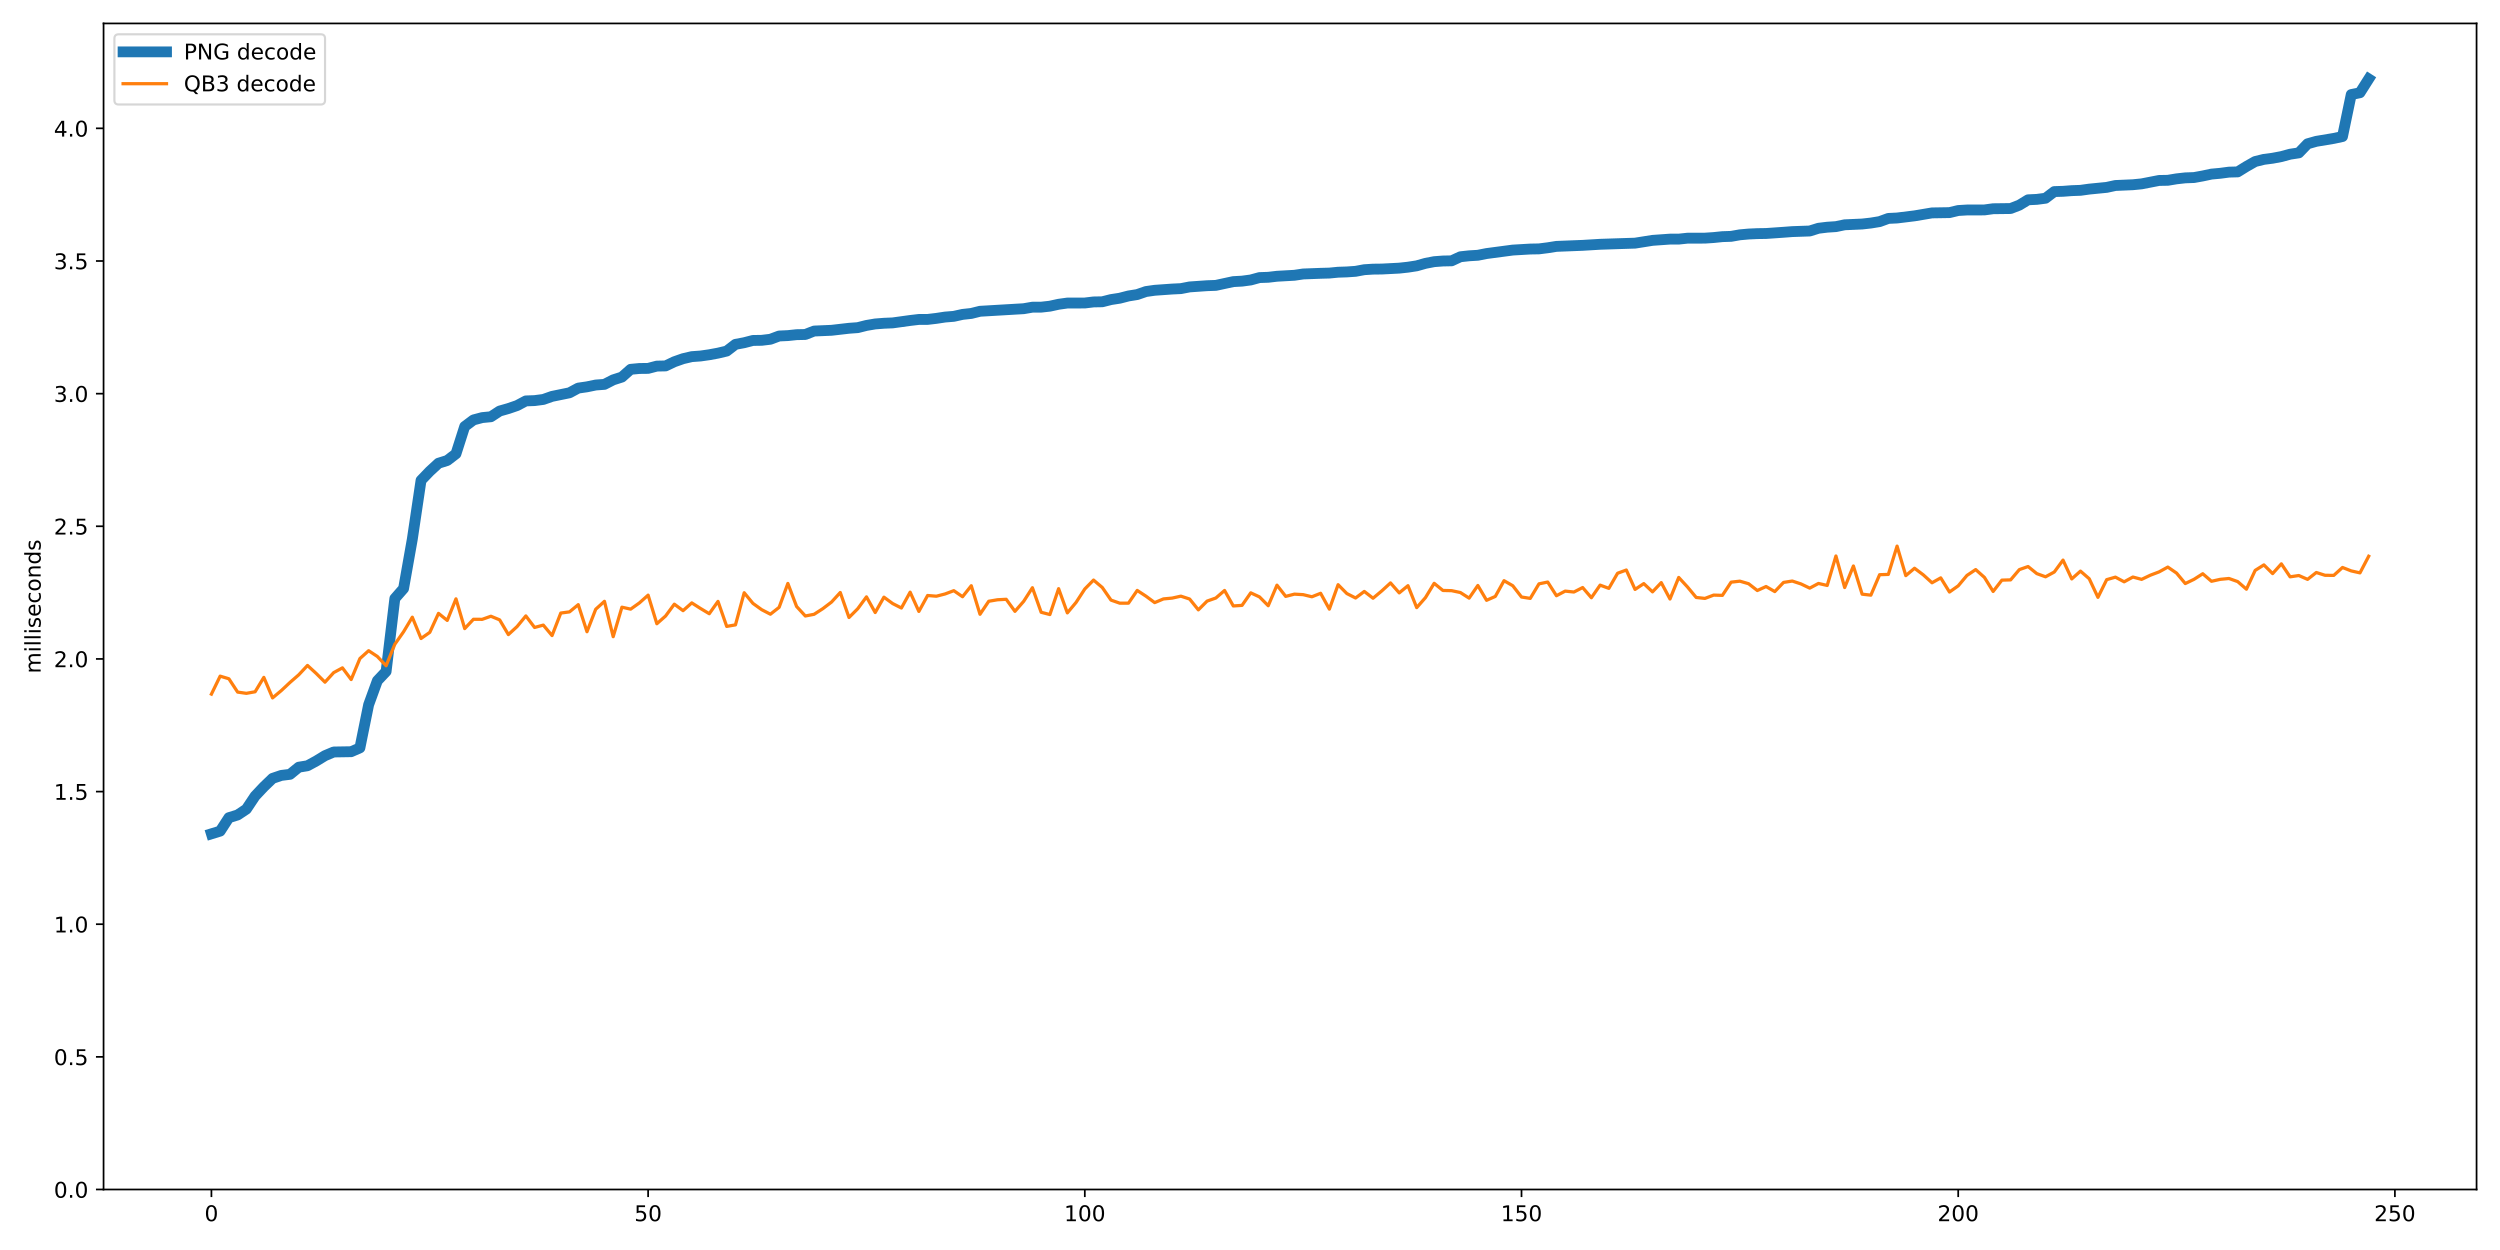
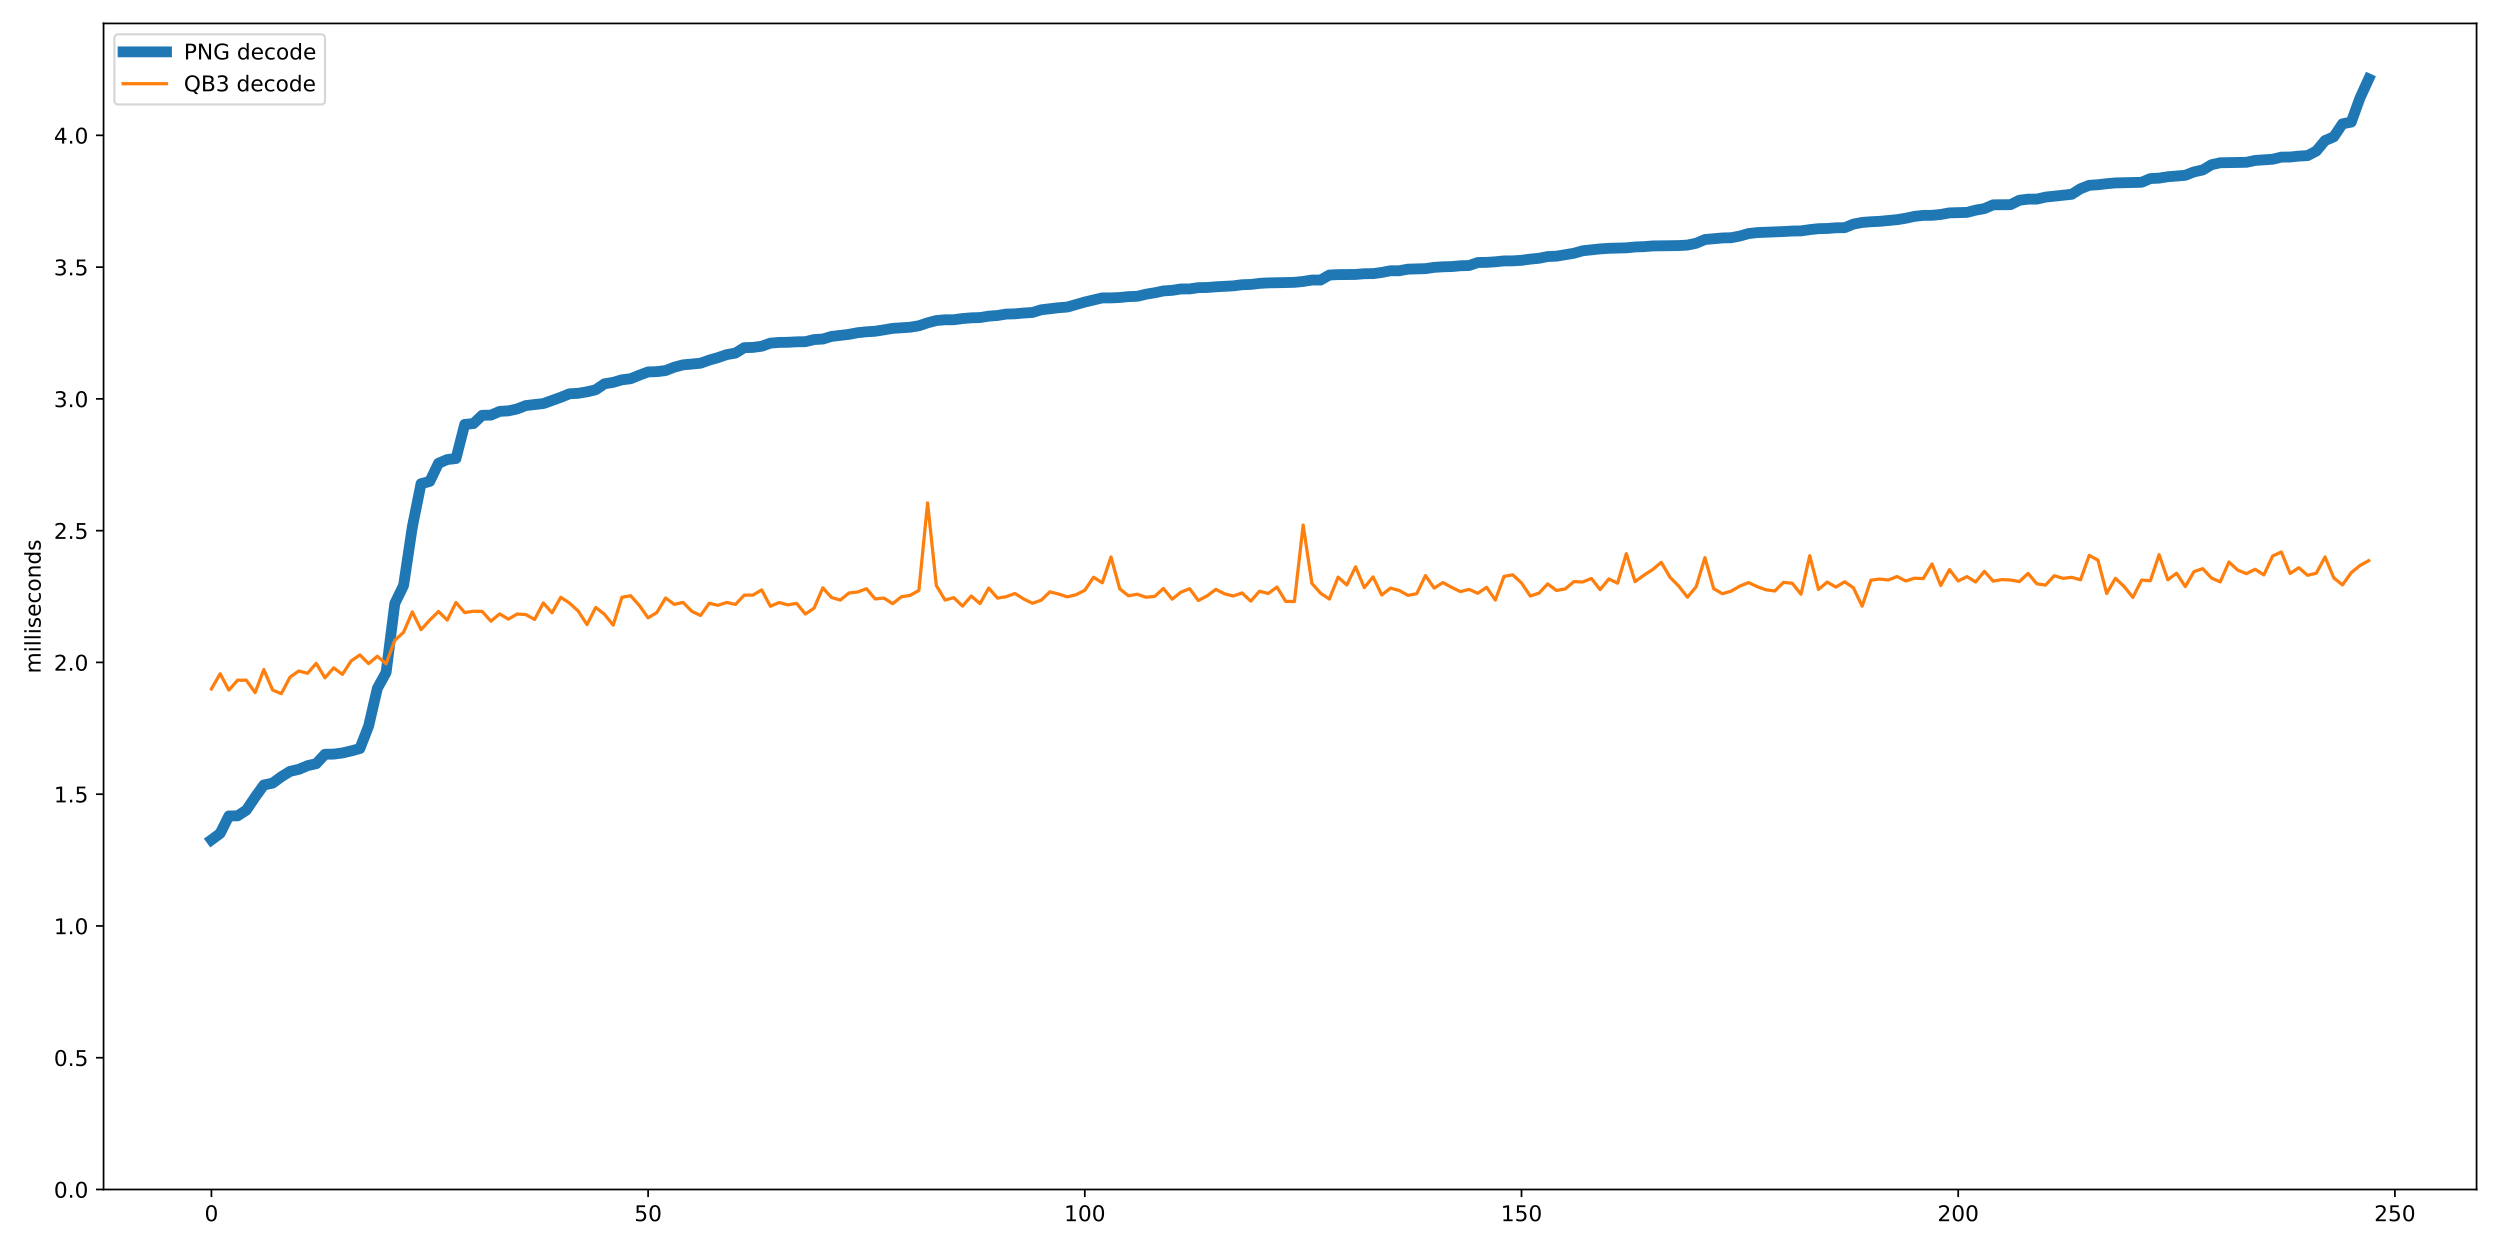
<svg xmlns="http://www.w3.org/2000/svg" xmlns:xlink="http://www.w3.org/1999/xlink" width="1152pt" height="576pt" viewBox="0 0 1152 576" version="1.1">
  <defs>
    <style type="text/css">*{stroke-linejoin: round; stroke-linecap: butt}</style>
  </defs>
  <g id="figure_1">
    <g id="patch_1">
      <path d="M 0 576  L 1152 576  L 1152 0  L 0 0  z " style="fill: #ffffff" />
    </g>
    <g id="axes_1">
      <g id="patch_2">
        <path d="M 47.72 548.12  L 1141.2 548.12  L 1141.2 10.8  L 47.72 10.8  z " style="fill: #ffffff" />
      </g>
      <g id="matplotlib.axis_1">
        <g id="xtick_1">
          <g id="line2d_1">
            <defs>
-               <path id="m5f3a7e74da" d="M 0 0  L 0 3.5  " style="stroke: #000000; stroke-width: 0.8" />
-             </defs>
-             <g>
-               <use xlink:href="#m5f3a7e74da" x="97.424" y="548.12" style="stroke: #000000; stroke-width: 0.8" />
+               <path id="m2b4f2212b8" d="M 0 0  L 0 3.5  " style="stroke: #000000; stroke-width: 0.8" />
+             </defs>
+             <g>
+               <use xlink:href="#m2b4f2212b8" x="97.424" y="548.12" style="stroke: #000000; stroke-width: 0.8" />
            </g>
          </g>
          <g id="text_1">
            <g transform="translate(94.24239 562.7184) scale(0.1 -0.1)">
              <defs>
                <path id="DejaVuSans-30" d="M 2034 4250  Q 1547 4250 1301 3770  Q 1056 3291 1056 2328  Q 1056 1369 1301 889  Q 1547 409 2034 409  Q 2525 409 2770 889  Q 3016 1369 3016 2328  Q 3016 3291 2770 3770  Q 2525 4250 2034 4250  z M 2034 4750  Q 2819 4750 3233 4129  Q 3647 3509 3647 2328  Q 3647 1150 3233 529  Q 2819 -91 2034 -91  Q 1250 -91 836 529  Q 422 1150 422 2328  Q 422 3509 836 4129  Q 1250 4750 2034 4750  z " transform="scale(0.015625)" />
              </defs>
              <use xlink:href="#DejaVuSans-30" />
            </g>
          </g>
        </g>
        <g id="xtick_2">
          <g id="line2d_2">
            <g>
-               <use xlink:href="#m5f3a7e74da" x="298.653" y="548.12" style="stroke: #000000; stroke-width: 0.8" />
+               <use xlink:href="#m2b4f2212b8" x="298.653" y="548.12" style="stroke: #000000; stroke-width: 0.8" />
            </g>
          </g>
          <g id="text_2">
            <g transform="translate(292.2904 562.7184) scale(0.1 -0.1)">
              <defs>
                <path id="DejaVuSans-35" d="M 691 4666  L 3169 4666  L 3169 4134  L 1269 4134  L 1269 2991  Q 1406 3038 1543 3061  Q 1681 3084 1819 3084  Q 2600 3084 3056 2656  Q 3513 2228 3513 1497  Q 3513 744 3044 326  Q 2575 -91 1722 -91  Q 1428 -91 1123 -41  Q 819 9 494 109  L 494 744  Q 775 591 1075 516  Q 1375 441 1709 441  Q 2250 441 2565 725  Q 2881 1009 2881 1497  Q 2881 1984 2565 2268  Q 2250 2553 1709 2553  Q 1456 2553 1204 2497  Q 953 2441 691 2322  L 691 4666  z " transform="scale(0.015625)" />
              </defs>
              <use xlink:href="#DejaVuSans-35" />
              <use xlink:href="#DejaVuSans-30" x="63.623" />
            </g>
          </g>
        </g>
        <g id="xtick_3">
          <g id="line2d_3">
            <g>
-               <use xlink:href="#m5f3a7e74da" x="499.882" y="548.12" style="stroke: #000000; stroke-width: 0.8" />
+               <use xlink:href="#m2b4f2212b8" x="499.882" y="548.12" style="stroke: #000000; stroke-width: 0.8" />
            </g>
          </g>
          <g id="text_3">
            <g transform="translate(490.3385 562.7184) scale(0.1 -0.1)">
              <defs>
                <path id="DejaVuSans-31" d="M 794 531  L 1825 531  L 1825 4091  L 703 3866  L 703 4441  L 1819 4666  L 2450 4666  L 2450 531  L 3481 531  L 3481 0  L 794 0  L 794 531  z " transform="scale(0.015625)" />
              </defs>
              <use xlink:href="#DejaVuSans-31" />
              <use xlink:href="#DejaVuSans-30" x="63.623" />
              <use xlink:href="#DejaVuSans-30" x="127.246" />
            </g>
          </g>
        </g>
        <g id="xtick_4">
          <g id="line2d_4">
            <g>
-               <use xlink:href="#m5f3a7e74da" x="701.112" y="548.12" style="stroke: #000000; stroke-width: 0.8" />
+               <use xlink:href="#m2b4f2212b8" x="701.112" y="548.12" style="stroke: #000000; stroke-width: 0.8" />
            </g>
          </g>
          <g id="text_4">
            <g transform="translate(691.5678 562.7184) scale(0.1 -0.1)">
              <use xlink:href="#DejaVuSans-31" />
              <use xlink:href="#DejaVuSans-35" x="63.623" />
              <use xlink:href="#DejaVuSans-30" x="127.246" />
            </g>
          </g>
        </g>
        <g id="xtick_5">
          <g id="line2d_5">
            <g>
-               <use xlink:href="#m5f3a7e74da" x="902.341" y="548.12" style="stroke: #000000; stroke-width: 0.8" />
+               <use xlink:href="#m2b4f2212b8" x="902.341" y="548.12" style="stroke: #000000; stroke-width: 0.8" />
            </g>
          </g>
          <g id="text_5">
            <g transform="translate(892.7971 562.7184) scale(0.1 -0.1)">
              <defs>
                <path id="DejaVuSans-32" d="M 1228 531  L 3431 531  L 3431 0  L 469 0  L 469 531  Q 828 903 1448 1529  Q 2069 2156 2228 2338  Q 2531 2678 2651 2914  Q 2772 3150 2772 3378  Q 2772 3750 2511 3984  Q 2250 4219 1831 4219  Q 1534 4219 1204 4116  Q 875 4013 500 3803  L 500 4441  Q 881 4594 1212 4672  Q 1544 4750 1819 4750  Q 2544 4750 2975 4387  Q 3406 4025 3406 3419  Q 3406 3131 3298 2873  Q 3191 2616 2906 2266  Q 2828 2175 2409 1742  Q 1991 1309 1228 531  z " transform="scale(0.015625)" />
              </defs>
              <use xlink:href="#DejaVuSans-32" />
              <use xlink:href="#DejaVuSans-30" x="63.623" />
              <use xlink:href="#DejaVuSans-30" x="127.246" />
            </g>
          </g>
        </g>
        <g id="xtick_6">
          <g id="line2d_6">
            <g>
-               <use xlink:href="#m5f3a7e74da" x="1103.57" y="548.12" style="stroke: #000000; stroke-width: 0.8" />
+               <use xlink:href="#m2b4f2212b8" x="1103.57" y="548.12" style="stroke: #000000; stroke-width: 0.8" />
            </g>
          </g>
          <g id="text_6">
            <g transform="translate(1094.026 562.7184) scale(0.1 -0.1)">
              <use xlink:href="#DejaVuSans-32" />
              <use xlink:href="#DejaVuSans-35" x="63.623" />
              <use xlink:href="#DejaVuSans-30" x="127.246" />
            </g>
          </g>
        </g>
      </g>
      <g id="matplotlib.axis_2">
        <g id="ytick_1">
          <g id="line2d_7">
            <defs>
-               <path id="mff1c8ebb57" d="M 0 0  L -3.5 0  " style="stroke: #000000; stroke-width: 0.8" />
-             </defs>
-             <g>
-               <use xlink:href="#mff1c8ebb57" x="47.72" y="548.12" style="stroke: #000000; stroke-width: 0.8" />
+               <path id="m8bc2429a6c" d="M 0 0  L -3.5 0  " style="stroke: #000000; stroke-width: 0.8" />
+             </defs>
+             <g>
+               <use xlink:href="#m8bc2429a6c" x="47.72" y="548.12" style="stroke: #000000; stroke-width: 0.8" />
            </g>
          </g>
          <g id="text_7">
            <g transform="translate(24.81687 551.9192) scale(0.1 -0.1)">
              <defs>
                <path id="DejaVuSans-2e" d="M 684 794  L 1344 794  L 1344 0  L 684 0  L 684 794  z " transform="scale(0.015625)" />
              </defs>
              <use xlink:href="#DejaVuSans-30" />
              <use xlink:href="#DejaVuSans-2e" x="63.623" />
              <use xlink:href="#DejaVuSans-30" x="95.41" />
            </g>
          </g>
        </g>
        <g id="ytick_2">
          <g id="line2d_8">
            <g>
-               <use xlink:href="#mff1c8ebb57" x="47.72" y="486.999" style="stroke: #000000; stroke-width: 0.8" />
+               <use xlink:href="#m8bc2429a6c" x="47.72" y="487.4" style="stroke: #000000; stroke-width: 0.8" />
            </g>
          </g>
          <g id="text_8">
-             <g transform="translate(24.81687 490.7978) scale(0.1 -0.1)">
+             <g transform="translate(24.81687 491.1995) scale(0.1 -0.1)">
              <use xlink:href="#DejaVuSans-30" />
              <use xlink:href="#DejaVuSans-2e" x="63.623" />
              <use xlink:href="#DejaVuSans-35" x="95.41" />
            </g>
          </g>
        </g>
        <g id="ytick_3">
          <g id="line2d_9">
            <g>
-               <use xlink:href="#mff1c8ebb57" x="47.72" y="425.877" style="stroke: #000000; stroke-width: 0.8" />
+               <use xlink:href="#m8bc2429a6c" x="47.72" y="426.681" style="stroke: #000000; stroke-width: 0.8" />
            </g>
          </g>
          <g id="text_9">
-             <g transform="translate(24.81687 429.6763) scale(0.1 -0.1)">
+             <g transform="translate(24.81687 430.4799) scale(0.1 -0.1)">
              <use xlink:href="#DejaVuSans-31" />
              <use xlink:href="#DejaVuSans-2e" x="63.623" />
              <use xlink:href="#DejaVuSans-30" x="95.41" />
            </g>
          </g>
        </g>
        <g id="ytick_4">
          <g id="line2d_10">
            <g>
-               <use xlink:href="#mff1c8ebb57" x="47.72" y="364.756" style="stroke: #000000; stroke-width: 0.8" />
+               <use xlink:href="#m8bc2429a6c" x="47.72" y="365.961" style="stroke: #000000; stroke-width: 0.8" />
            </g>
          </g>
          <g id="text_10">
-             <g transform="translate(24.81687 368.5548) scale(0.1 -0.1)">
+             <g transform="translate(24.81687 369.7602) scale(0.1 -0.1)">
              <use xlink:href="#DejaVuSans-31" />
              <use xlink:href="#DejaVuSans-2e" x="63.623" />
              <use xlink:href="#DejaVuSans-35" x="95.41" />
            </g>
          </g>
        </g>
        <g id="ytick_5">
          <g id="line2d_11">
            <g>
-               <use xlink:href="#mff1c8ebb57" x="47.72" y="303.634" style="stroke: #000000; stroke-width: 0.8" />
+               <use xlink:href="#m8bc2429a6c" x="47.72" y="305.241" style="stroke: #000000; stroke-width: 0.8" />
            </g>
          </g>
          <g id="text_11">
-             <g transform="translate(24.81687 307.4334) scale(0.1 -0.1)">
+             <g transform="translate(24.81687 309.0405) scale(0.1 -0.1)">
              <use xlink:href="#DejaVuSans-32" />
              <use xlink:href="#DejaVuSans-2e" x="63.623" />
              <use xlink:href="#DejaVuSans-30" x="95.41" />
            </g>
          </g>
        </g>
        <g id="ytick_6">
          <g id="line2d_12">
            <g>
-               <use xlink:href="#mff1c8ebb57" x="47.72" y="242.513" style="stroke: #000000; stroke-width: 0.8" />
+               <use xlink:href="#m8bc2429a6c" x="47.72" y="244.522" style="stroke: #000000; stroke-width: 0.8" />
            </g>
          </g>
          <g id="text_12">
-             <g transform="translate(24.81687 246.3119) scale(0.1 -0.1)">
+             <g transform="translate(24.81687 248.3208) scale(0.1 -0.1)">
              <use xlink:href="#DejaVuSans-32" />
              <use xlink:href="#DejaVuSans-2e" x="63.623" />
              <use xlink:href="#DejaVuSans-35" x="95.41" />
            </g>
          </g>
        </g>
        <g id="ytick_7">
          <g id="line2d_13">
            <g>
-               <use xlink:href="#mff1c8ebb57" x="47.72" y="181.391" style="stroke: #000000; stroke-width: 0.8" />
+               <use xlink:href="#m8bc2429a6c" x="47.72" y="183.802" style="stroke: #000000; stroke-width: 0.8" />
            </g>
          </g>
          <g id="text_13">
-             <g transform="translate(24.81687 185.1904) scale(0.1 -0.1)">
+             <g transform="translate(24.81687 187.6011) scale(0.1 -0.1)">
              <defs>
                <path id="DejaVuSans-33" d="M 2597 2516  Q 3050 2419 3304 2112  Q 3559 1806 3559 1356  Q 3559 666 3084 287  Q 2609 -91 1734 -91  Q 1441 -91 1130 -33  Q 819 25 488 141  L 488 750  Q 750 597 1062 519  Q 1375 441 1716 441  Q 2309 441 2620 675  Q 2931 909 2931 1356  Q 2931 1769 2642 2001  Q 2353 2234 1838 2234  L 1294 2234  L 1294 2753  L 1863 2753  Q 2328 2753 2575 2939  Q 2822 3125 2822 3475  Q 2822 3834 2567 4026  Q 2313 4219 1838 4219  Q 1578 4219 1281 4162  Q 984 4106 628 3988  L 628 4550  Q 988 4650 1302 4700  Q 1616 4750 1894 4750  Q 2613 4750 3031 4423  Q 3450 4097 3450 3541  Q 3450 3153 3228 2886  Q 3006 2619 2597 2516  z " transform="scale(0.015625)" />
              </defs>
              <use xlink:href="#DejaVuSans-33" />
              <use xlink:href="#DejaVuSans-2e" x="63.623" />
              <use xlink:href="#DejaVuSans-30" x="95.41" />
            </g>
          </g>
        </g>
        <g id="ytick_8">
          <g id="line2d_14">
            <g>
-               <use xlink:href="#mff1c8ebb57" x="47.72" y="120.27" style="stroke: #000000; stroke-width: 0.8" />
+               <use xlink:href="#m8bc2429a6c" x="47.72" y="123.082" style="stroke: #000000; stroke-width: 0.8" />
            </g>
          </g>
          <g id="text_14">
-             <g transform="translate(24.81687 124.069) scale(0.1 -0.1)">
+             <g transform="translate(24.81687 126.8814) scale(0.1 -0.1)">
              <use xlink:href="#DejaVuSans-33" />
              <use xlink:href="#DejaVuSans-2e" x="63.623" />
              <use xlink:href="#DejaVuSans-35" x="95.41" />
            </g>
          </g>
        </g>
        <g id="ytick_9">
          <g id="line2d_15">
            <g>
-               <use xlink:href="#mff1c8ebb57" x="47.72" y="59.148" style="stroke: #000000; stroke-width: 0.8" />
+               <use xlink:href="#m8bc2429a6c" x="47.72" y="62.363" style="stroke: #000000; stroke-width: 0.8" />
            </g>
          </g>
          <g id="text_15">
-             <g transform="translate(24.81687 62.94752) scale(0.1 -0.1)">
+             <g transform="translate(24.81687 66.16177) scale(0.1 -0.1)">
              <defs>
                <path id="DejaVuSans-34" d="M 2419 4116  L 825 1625  L 2419 1625  L 2419 4116  z M 2253 4666  L 3047 4666  L 3047 1625  L 3713 1625  L 3713 1100  L 3047 1100  L 3047 0  L 2419 0  L 2419 1100  L 313 1100  L 313 1709  L 2253 4666  z " transform="scale(0.015625)" />
              </defs>
              <use xlink:href="#DejaVuSans-34" />
              <use xlink:href="#DejaVuSans-2e" x="63.623" />
              <use xlink:href="#DejaVuSans-30" x="95.41" />
            </g>
          </g>
        </g>
        <g id="text_16">
          <g transform="translate(18.73719 310.3241) rotate(-90) scale(0.1 -0.1)">
            <defs>
              <path id="DejaVuSans-6d" d="M 3328 2828  Q 3544 3216 3844 3400  Q 4144 3584 4550 3584  Q 5097 3584 5394 3201  Q 5691 2819 5691 2113  L 5691 0  L 5113 0  L 5113 2094  Q 5113 2597 4934 2840  Q 4756 3084 4391 3084  Q 3944 3084 3684 2787  Q 3425 2491 3425 1978  L 3425 0  L 2847 0  L 2847 2094  Q 2847 2600 2669 2842  Q 2491 3084 2119 3084  Q 1678 3084 1418 2786  Q 1159 2488 1159 1978  L 1159 0  L 581 0  L 581 3500  L 1159 3500  L 1159 2956  Q 1356 3278 1631 3431  Q 1906 3584 2284 3584  Q 2666 3584 2933 3390  Q 3200 3197 3328 2828  z " transform="scale(0.015625)" />
              <path id="DejaVuSans-69" d="M 603 3500  L 1178 3500  L 1178 0  L 603 0  L 603 3500  z M 603 4863  L 1178 4863  L 1178 4134  L 603 4134  L 603 4863  z " transform="scale(0.015625)" />
              <path id="DejaVuSans-6c" d="M 603 4863  L 1178 4863  L 1178 0  L 603 0  L 603 4863  z " transform="scale(0.015625)" />
              <path id="DejaVuSans-73" d="M 2834 3397  L 2834 2853  Q 2591 2978 2328 3040  Q 2066 3103 1784 3103  Q 1356 3103 1142 2972  Q 928 2841 928 2578  Q 928 2378 1081 2264  Q 1234 2150 1697 2047  L 1894 2003  Q 2506 1872 2764 1633  Q 3022 1394 3022 966  Q 3022 478 2636 193  Q 2250 -91 1575 -91  Q 1294 -91 989 -36  Q 684 19 347 128  L 347 722  Q 666 556 975 473  Q 1284 391 1588 391  Q 1994 391 2212 530  Q 2431 669 2431 922  Q 2431 1156 2273 1281  Q 2116 1406 1581 1522  L 1381 1569  Q 847 1681 609 1914  Q 372 2147 372 2553  Q 372 3047 722 3315  Q 1072 3584 1716 3584  Q 2034 3584 2315 3537  Q 2597 3491 2834 3397  z " transform="scale(0.015625)" />
              <path id="DejaVuSans-65" d="M 3597 1894  L 3597 1613  L 953 1613  Q 991 1019 1311 708  Q 1631 397 2203 397  Q 2534 397 2845 478  Q 3156 559 3463 722  L 3463 178  Q 3153 47 2828 -22  Q 2503 -91 2169 -91  Q 1331 -91 842 396  Q 353 884 353 1716  Q 353 2575 817 3079  Q 1281 3584 2069 3584  Q 2775 3584 3186 3129  Q 3597 2675 3597 1894  z M 3022 2063  Q 3016 2534 2758 2815  Q 2500 3097 2075 3097  Q 1594 3097 1305 2825  Q 1016 2553 972 2059  L 3022 2063  z " transform="scale(0.015625)" />
              <path id="DejaVuSans-63" d="M 3122 3366  L 3122 2828  Q 2878 2963 2633 3030  Q 2388 3097 2138 3097  Q 1578 3097 1268 2742  Q 959 2388 959 1747  Q 959 1106 1268 751  Q 1578 397 2138 397  Q 2388 397 2633 464  Q 2878 531 3122 666  L 3122 134  Q 2881 22 2623 -34  Q 2366 -91 2075 -91  Q 1284 -91 818 406  Q 353 903 353 1747  Q 353 2603 823 3093  Q 1294 3584 2113 3584  Q 2378 3584 2631 3529  Q 2884 3475 3122 3366  z " transform="scale(0.015625)" />
              <path id="DejaVuSans-6f" d="M 1959 3097  Q 1497 3097 1228 2736  Q 959 2375 959 1747  Q 959 1119 1226 758  Q 1494 397 1959 397  Q 2419 397 2687 759  Q 2956 1122 2956 1747  Q 2956 2369 2687 2733  Q 2419 3097 1959 3097  z M 1959 3584  Q 2709 3584 3137 3096  Q 3566 2609 3566 1747  Q 3566 888 3137 398  Q 2709 -91 1959 -91  Q 1206 -91 779 398  Q 353 888 353 1747  Q 353 2609 779 3096  Q 1206 3584 1959 3584  z " transform="scale(0.015625)" />
              <path id="DejaVuSans-6e" d="M 3513 2113  L 3513 0  L 2938 0  L 2938 2094  Q 2938 2591 2744 2837  Q 2550 3084 2163 3084  Q 1697 3084 1428 2787  Q 1159 2491 1159 1978  L 1159 0  L 581 0  L 581 3500  L 1159 3500  L 1159 2956  Q 1366 3272 1645 3428  Q 1925 3584 2291 3584  Q 2894 3584 3203 3211  Q 3513 2838 3513 2113  z " transform="scale(0.015625)" />
              <path id="DejaVuSans-64" d="M 2906 2969  L 2906 4863  L 3481 4863  L 3481 0  L 2906 0  L 2906 525  Q 2725 213 2448 61  Q 2172 -91 1784 -91  Q 1150 -91 751 415  Q 353 922 353 1747  Q 353 2572 751 3078  Q 1150 3584 1784 3584  Q 2172 3584 2448 3432  Q 2725 3281 2906 2969  z M 947 1747  Q 947 1113 1208 752  Q 1469 391 1925 391  Q 2381 391 2643 752  Q 2906 1113 2906 1747  Q 2906 2381 2643 2742  Q 2381 3103 1925 3103  Q 1469 3103 1208 2742  Q 947 2381 947 1747  z " transform="scale(0.015625)" />
            </defs>
            <use xlink:href="#DejaVuSans-6d" />
            <use xlink:href="#DejaVuSans-69" x="97.412" />
            <use xlink:href="#DejaVuSans-6c" x="125.195" />
            <use xlink:href="#DejaVuSans-6c" x="152.979" />
            <use xlink:href="#DejaVuSans-69" x="180.762" />
            <use xlink:href="#DejaVuSans-73" x="208.545" />
            <use xlink:href="#DejaVuSans-65" x="260.645" />
            <use xlink:href="#DejaVuSans-63" x="322.168" />
            <use xlink:href="#DejaVuSans-6f" x="377.148" />
            <use xlink:href="#DejaVuSans-6e" x="438.33" />
            <use xlink:href="#DejaVuSans-64" x="501.709" />
            <use xlink:href="#DejaVuSans-73" x="565.186" />
          </g>
        </g>
      </g>
      <g id="line2d_16">
-         <path d="M 97.424 384.217  L 101.448 382.982  L 105.473 376.784  L 109.497 375.537  L 113.522 372.86  L 117.547 366.822  L 121.571 362.555  L 125.596 358.68  L 129.62 357.311  L 133.645 356.81  L 137.669 353.521  L 141.694 352.861  L 145.719 350.673  L 149.743 348.216  L 153.768 346.517  L 161.817 346.383  L 165.842 344.61  L 169.866 324.746  L 173.891 313.683  L 177.915 309.416  L 181.94 275.799  L 185.965 271.203  L 189.989 248.478  L 194.014 221.352  L 198.038 217.16  L 202.063 213.456  L 206.087 212.196  L 210.112 209.104  L 214.137 196.525  L 218.161 193.505  L 222.186 192.43  L 226.21 192.039  L 230.235 189.41  L 234.26 188.261  L 238.284 186.88  L 242.309 184.741  L 246.333 184.594  L 250.358 184.068  L 254.382 182.65  L 262.432 181  L 266.456 178.836  L 270.481 178.25  L 274.505 177.418  L 278.53 177.113  L 282.555 175.047  L 286.579 173.751  L 290.604 170.182  L 294.628 169.803  L 298.653 169.754  L 302.678 168.702  L 306.702 168.617  L 310.727 166.698  L 314.751 165.28  L 318.776 164.338  L 322.8 164.045  L 326.825 163.47  L 330.85 162.725  L 334.874 161.771  L 338.899 158.678  L 342.923 157.921  L 346.948 156.882  L 350.973 156.82  L 354.997 156.331  L 359.022 154.828  L 363.046 154.644  L 367.071 154.217  L 371.095 154.131  L 375.12 152.542  L 383.169 152.2  L 391.218 151.271  L 395.243 150.977  L 399.268 149.963  L 403.292 149.278  L 407.317 148.96  L 411.341 148.789  L 419.391 147.677  L 423.415 147.2  L 427.44 147.188  L 431.464 146.711  L 435.489 146.1  L 439.513 145.77  L 443.538 144.877  L 447.563 144.437  L 451.587 143.435  L 471.71 142.249  L 475.735 141.552  L 479.759 141.54  L 483.784 141.088  L 487.808 140.208  L 491.833 139.645  L 499.882 139.621  L 503.907 139.132  L 507.931 139.059  L 511.956 138.044  L 515.981 137.42  L 520.005 136.381  L 524.03 135.733  L 528.054 134.34  L 532.079 133.765  L 540.128 133.191  L 544.153 132.995  L 548.177 132.213  L 556.226 131.651  L 560.251 131.504  L 568.3 129.768  L 572.325 129.548  L 576.349 129.01  L 580.374 127.91  L 584.399 127.775  L 588.423 127.299  L 596.472 126.846  L 600.497 126.247  L 608.546 125.942  L 612.571 125.832  L 616.595 125.441  L 620.62 125.306  L 624.644 125.025  L 628.669 124.279  L 632.694 124.023  L 636.718 123.974  L 644.767 123.558  L 648.792 123.118  L 652.816 122.495  L 656.841 121.358  L 660.866 120.575  L 664.89 120.27  L 668.915 120.184  L 672.939 118.314  L 676.964 117.874  L 680.989 117.629  L 685.013 116.835  L 697.087 115.233  L 705.136 114.757  L 709.161 114.683  L 713.185 114.17  L 717.21 113.534  L 729.284 113.057  L 737.333 112.568  L 745.382 112.3  L 753.431 112.043  L 761.48 110.759  L 769.529 110.185  L 773.554 110.185  L 777.579 109.757  L 785.628 109.732  L 789.652 109.463  L 793.677 109.048  L 797.702 108.913  L 801.726 108.204  L 805.751 107.838  L 809.775 107.654  L 813.8 107.593  L 821.849 107.031  L 825.874 106.725  L 833.923 106.444  L 837.947 105.185  L 841.972 104.696  L 845.997 104.427  L 850.021 103.584  L 858.07 103.229  L 862.095 102.777  L 866.12 102.117  L 870.144 100.65  L 874.169 100.454  L 882.218 99.464  L 890.267 98.107  L 898.316 97.973  L 902.341 97.007  L 906.365 96.762  L 914.415 96.738  L 918.439 96.188  L 926.488 96.09  L 930.513 94.525  L 934.538 92.068  L 938.562 91.873  L 942.587 91.347  L 946.611 88.279  L 950.636 88.157  L 954.66 87.851  L 958.685 87.704  L 962.71 87.142  L 970.759 86.347  L 974.783 85.479  L 982.833 85.125  L 986.857 84.722  L 994.906 83.157  L 998.931 83.083  L 1002.955 82.411  L 1006.98 81.959  L 1011.005 81.812  L 1015.029 81.079  L 1019.054 80.223  L 1023.078 79.856  L 1027.103 79.318  L 1031.128 79.208  L 1035.152 76.715  L 1039.177 74.429  L 1043.201 73.438  L 1047.226 72.913  L 1051.251 72.155  L 1055.275 71.055  L 1059.3 70.444  L 1063.324 66.263  L 1067.349 65.126  L 1075.398 63.781  L 1079.423 62.913  L 1083.447 43.575  L 1087.472 42.731  L 1091.496 36.387  L 1091.496 36.387  " clip-path="url(#pb64b45c27b)" style="fill: none; stroke: #1f77b4; stroke-width: 5; stroke-linecap: square" />
+         <path d="M 97.424 387.006  L 101.448 384.031  L 105.473 375.992  L 109.497 375.931  L 113.522 373.308  L 117.547 367.309  L 121.571 361.723  L 125.596 360.873  L 129.62 357.934  L 133.645 355.432  L 137.669 354.521  L 141.694 352.821  L 145.719 351.91  L 149.743 347.563  L 153.768 347.49  L 157.792 346.968  L 161.817 346.021  L 165.842 344.916  L 169.866 334.545  L 173.891 317.167  L 177.915 309.868  L 181.94 278.051  L 185.965 269.781  L 189.989 242.906  L 194.014 222.893  L 198.038 221.825  L 202.063 213.47  L 206.087 211.757  L 210.112 211.296  L 214.137 195.557  L 218.161 195.181  L 222.186 191.368  L 226.21 191.295  L 230.235 189.558  L 234.26 189.327  L 238.284 188.441  L 242.309 186.874  L 250.358 185.964  L 258.407 183.085  L 262.432 181.446  L 266.456 181.24  L 270.481 180.547  L 274.505 179.612  L 278.53 176.856  L 282.555 176.2  L 286.579 175.01  L 290.604 174.512  L 294.628 172.872  L 298.653 171.379  L 302.678 171.245  L 306.702 170.747  L 310.727 169.181  L 314.751 168.124  L 322.8 167.371  L 326.825 165.926  L 330.85 164.785  L 334.874 163.4  L 338.899 162.708  L 342.923 160.206  L 346.948 160.085  L 350.973 159.55  L 354.997 158.117  L 359.022 157.79  L 363.046 157.729  L 367.071 157.51  L 371.095 157.437  L 375.12 156.466  L 379.145 156.235  L 383.169 155.021  L 391.218 154.061  L 395.243 153.308  L 399.268 152.883  L 403.292 152.641  L 411.341 151.317  L 419.391 150.783  L 423.415 150.115  L 427.44 148.767  L 431.464 147.71  L 435.489 147.358  L 439.513 147.334  L 443.538 146.787  L 447.563 146.459  L 451.587 146.326  L 455.612 145.682  L 459.636 145.378  L 463.661 144.723  L 467.686 144.613  L 471.71 144.237  L 475.735 143.994  L 479.759 142.755  L 487.808 141.796  L 491.833 141.48  L 499.882 139.173  L 507.931 137.266  L 511.956 137.266  L 515.981 137.096  L 520.005 136.671  L 524.03 136.538  L 528.054 135.578  L 532.079 134.91  L 536.104 134.06  L 540.128 133.793  L 544.153 133.15  L 548.177 133.137  L 552.202 132.542  L 556.226 132.482  L 560.251 132.154  L 568.3 131.729  L 572.325 131.194  L 576.349 131.073  L 580.374 130.575  L 584.399 130.356  L 592.448 130.199  L 596.472 130.101  L 600.497 129.689  L 604.521 129.045  L 608.546 129.033  L 612.571 126.725  L 616.595 126.543  L 624.644 126.47  L 628.669 126.118  L 632.694 126.094  L 636.718 125.535  L 640.743 124.77  L 644.767 124.758  L 648.792 124.029  L 656.841 123.787  L 660.866 123.204  L 664.89 122.937  L 668.915 122.839  L 672.939 122.463  L 676.964 122.354  L 680.989 120.957  L 685.013 120.896  L 689.038 120.641  L 693.062 120.228  L 697.087 120.204  L 701.112 119.961  L 705.136 119.403  L 709.161 119.014  L 713.185 118.213  L 717.21 118.042  L 725.259 116.707  L 729.284 115.553  L 737.333 114.691  L 741.357 114.424  L 749.407 114.205  L 753.431 113.804  L 757.456 113.659  L 761.48 113.331  L 773.554 113.161  L 777.579 112.93  L 781.603 112.092  L 785.628 110.368  L 793.677 109.651  L 797.702 109.542  L 801.726 108.765  L 805.751 107.623  L 809.775 107.174  L 821.849 106.688  L 825.874 106.469  L 829.898 106.396  L 833.923 105.814  L 837.947 105.376  L 841.972 105.291  L 845.997 104.963  L 850.021 104.915  L 854.046 103.275  L 858.07 102.498  L 862.095 102.183  L 866.12 101.988  L 874.169 101.223  L 878.193 100.567  L 882.218 99.693  L 886.242 99.256  L 890.267 99.219  L 894.292 98.831  L 898.316 98.09  L 906.365 97.871  L 910.39 96.839  L 914.415 96.123  L 918.439 94.386  L 926.488 94.301  L 930.513 92.261  L 934.538 91.763  L 938.562 91.751  L 942.587 90.816  L 954.66 89.529  L 958.685 86.966  L 962.71 85.387  L 966.734 85.12  L 970.759 84.647  L 974.783 84.294  L 986.857 84.003  L 990.882 82.279  L 994.906 82.084  L 998.931 81.441  L 1006.98 80.773  L 1011.005 79.206  L 1015.029 78.32  L 1019.054 75.891  L 1023.078 75.004  L 1035.152 74.786  L 1039.177 73.924  L 1047.226 73.377  L 1051.251 72.393  L 1055.275 72.357  L 1059.3 71.932  L 1063.324 71.701  L 1067.349 69.612  L 1071.373 64.779  L 1075.398 63.043  L 1079.423 57.056  L 1083.447 56.266  L 1087.472 45.142  L 1091.496 36.387  L 1091.496 36.387  " clip-path="url(#p4dc7efd15d)" style="fill: none; stroke: #1f77b4; stroke-width: 5; stroke-linecap: square" />
      </g>
      <g id="line2d_17">
-         <path d="M 97.424 319.844  L 101.448 311.568  L 105.473 312.778  L 109.497 318.915  L 113.522 319.489  L 117.547 318.768  L 121.571 312.142  L 125.596 321.592  L 129.62 318.218  L 133.645 314.453  L 137.669 310.944  L 141.694 306.641  L 145.719 310.333  L 149.743 314.343  L 153.768 309.93  L 157.792 307.754  L 161.817 313.12  L 165.842 303.463  L 169.866 299.845  L 173.891 302.51  L 177.915 306.776  L 181.94 296.862  L 185.965 291.116  L 189.989 284.405  L 194.014 294.221  L 198.038 291.398  L 202.063 282.645  L 206.087 285.884  L 210.112 275.958  L 214.137 289.65  L 218.161 285.359  L 222.186 285.396  L 226.21 283.965  L 230.235 285.628  L 234.26 292.412  L 238.284 288.708  L 242.309 283.819  L 246.333 289.136  L 250.358 288.048  L 254.382 292.865  L 258.407 282.498  L 262.432 281.948  L 266.456 278.623  L 270.481 291.092  L 274.505 280.738  L 278.53 277.095  L 282.555 293.378  L 286.579 279.797  L 290.604 280.689  L 294.628 277.829  L 298.653 274.247  L 302.678 287.413  L 306.702 283.855  L 310.727 278.403  L 314.751 281.386  L 318.776 277.816  L 322.8 280.384  L 326.825 282.792  L 330.85 277.132  L 334.874 288.647  L 338.899 287.938  L 342.923 273.147  L 346.948 278.036  L 350.973 280.934  L 354.997 283.024  L 359.022 279.858  L 363.046 268.856  L 367.071 279.467  L 371.095 283.843  L 375.12 283.073  L 379.145 280.481  L 383.169 277.425  L 387.194 273.025  L 391.218 284.54  L 395.243 280.506  L 399.268 275.042  L 403.292 282.242  L 407.317 275.176  L 411.341 278.122  L 415.366 280.164  L 419.391 272.878  L 423.415 281.74  L 427.44 274.406  L 431.464 274.736  L 435.489 273.697  L 439.513 272.181  L 443.538 274.968  L 447.563 269.907  L 451.587 283.048  L 455.612 277.059  L 459.636 276.374  L 463.661 276.154  L 467.686 281.704  L 471.71 277.095  L 475.735 270.824  L 479.759 282.132  L 483.784 283.183  L 487.808 271.264  L 491.833 282.413  L 495.858 277.584  L 499.882 271.399  L 503.907 267.304  L 507.931 270.714  L 511.956 276.533  L 515.981 277.939  L 520.005 277.926  L 524.03 272.071  L 528.054 274.711  L 532.079 277.682  L 536.104 275.983  L 540.128 275.604  L 544.153 274.711  L 548.177 276.032  L 552.202 281.019  L 556.226 276.985  L 560.251 275.567  L 564.276 272.095  L 568.3 279.222  L 572.325 278.953  L 576.349 273.183  L 580.374 275.054  L 584.399 279.112  L 588.423 269.651  L 592.448 274.809  L 596.472 273.782  L 600.497 274.015  L 604.521 274.993  L 608.546 273.391  L 612.571 280.689  L 616.595 269.431  L 620.62 273.501  L 624.644 275.555  L 628.669 272.536  L 632.694 275.665  L 636.718 272.291  L 640.743 268.612  L 644.767 273.196  L 648.792 269.883  L 652.816 279.992  L 656.841 275.396  L 660.866 268.795  L 664.89 272.083  L 668.915 272.181  L 672.939 273.037  L 676.964 275.616  L 680.989 269.797  L 685.013 276.618  L 689.038 274.834  L 693.062 267.585  L 697.087 269.907  L 701.112 275.103  L 705.136 275.738  L 709.161 269.039  L 713.185 268.208  L 717.21 274.504  L 721.234 272.377  L 725.259 272.804  L 729.284 270.739  L 733.308 275.433  L 737.333 269.626  L 741.357 271.118  L 745.382 264.15  L 749.407 262.671  L 753.431 271.594  L 757.456 268.929  L 761.48 272.719  L 765.505 268.477  L 769.529 276.019  L 773.554 266.093  L 777.579 270.457  L 781.603 275.31  L 785.628 275.751  L 789.652 274.223  L 793.677 274.345  L 797.702 268.257  L 801.726 267.805  L 805.751 268.978  L 809.775 272.108  L 813.8 270.274  L 817.825 272.597  L 821.849 268.379  L 825.874 267.744  L 829.898 269.076  L 833.923 271.008  L 837.947 268.856  L 841.972 269.773  L 845.997 256.204  L 850.021 270.726  L 854.046 260.812  L 858.07 273.795  L 862.095 274.247  L 866.12 264.822  L 870.144 264.688  L 874.169 251.656  L 878.193 265.25  L 882.218 261.852  L 886.242 264.883  L 890.267 268.538  L 894.292 266.289  L 898.316 272.804  L 902.341 269.956  L 906.365 265.164  L 910.39 262.463  L 914.415 266.057  L 918.439 272.536  L 922.464 267.328  L 926.488 267.206  L 930.513 262.475  L 934.538 261.057  L 938.562 264.321  L 942.587 265.788  L 946.611 263.587  L 950.636 258.099  L 954.66 266.766  L 958.685 263.172  L 962.71 266.68  L 966.734 275.249  L 970.759 267.108  L 974.783 265.947  L 978.808 268.098  L 982.833 265.898  L 986.857 266.973  L 990.882 265.054  L 994.906 263.526  L 998.931 261.314  L 1002.955 264.076  L 1006.98 268.893  L 1011.005 266.949  L 1015.029 264.382  L 1019.054 267.854  L 1023.078 266.961  L 1027.103 266.57  L 1031.128 268  L 1035.152 271.496  L 1039.177 262.842  L 1043.201 260.311  L 1047.226 264.309  L 1051.251 259.822  L 1055.275 265.8  L 1059.3 265.201  L 1063.324 266.973  L 1067.349 263.807  L 1071.373 265.091  L 1075.398 265.14  L 1079.423 261.497  L 1083.447 263.074  L 1087.472 263.979  L 1091.496 256.314  L 1091.496 256.314  " clip-path="url(#pb64b45c27b)" style="fill: none; stroke: #ff7f0e; stroke-width: 1.5; stroke-linecap: square" />
+         <path d="M 97.424 317.458  L 101.448 310.463  L 105.473 318.005  L 109.497 313.426  L 113.522 313.463  L 117.547 319.146  L 121.571 308.544  L 125.596 317.944  L 129.62 319.644  L 133.645 312.018  L 137.669 309.2  L 141.694 310.257  L 145.719 305.691  L 149.743 312.345  L 153.768 307.743  L 157.792 310.755  L 161.817 304.537  L 165.842 301.792  L 169.866 305.788  L 173.891 302.412  L 177.915 305.873  L 181.94 295.004  L 185.965 291.349  L 189.989 281.973  L 194.014 290.134  L 198.038 285.738  L 202.063 281.779  L 206.087 285.75  L 210.112 277.65  L 214.137 282.277  L 218.161 281.658  L 222.186 281.743  L 226.21 286.236  L 230.235 282.884  L 234.26 285.289  L 238.284 282.945  L 242.309 283.188  L 246.333 285.459  L 250.358 277.845  L 254.382 282.374  L 258.407 275.234  L 262.432 277.905  L 266.456 281.585  L 270.481 287.803  L 274.505 279.921  L 278.53 283.042  L 282.555 288.058  L 286.579 275.234  L 290.604 274.517  L 294.628 279.023  L 298.653 284.706  L 302.678 282.229  L 306.702 275.549  L 310.727 278.512  L 314.751 277.577  L 318.776 281.682  L 322.8 283.613  L 326.825 277.99  L 330.85 278.938  L 334.874 277.602  L 338.899 278.525  L 342.923 274.25  L 346.948 274.214  L 350.973 271.833  L 354.997 279.375  L 359.022 277.638  L 363.046 278.719  L 367.071 278.027  L 371.095 282.945  L 375.12 280.249  L 379.145 270.886  L 383.169 275.331  L 387.194 276.521  L 391.218 273.23  L 395.243 272.805  L 399.268 271.287  L 403.292 275.987  L 407.317 275.574  L 411.341 278.185  L 415.366 274.991  L 419.391 274.347  L 423.415 272.088  L 427.44 231.71  L 431.464 269.817  L 435.489 276.509  L 439.513 275.404  L 443.538 279.29  L 447.563 274.663  L 451.587 278.16  L 455.612 270.971  L 459.636 275.622  L 463.661 274.954  L 467.686 273.473  L 471.71 275.999  L 475.735 277.978  L 479.759 276.594  L 483.784 272.72  L 487.808 273.728  L 491.833 275.027  L 495.858 274.056  L 499.882 271.979  L 503.907 266.004  L 507.931 268.554  L 511.956 256.678  L 515.981 271.348  L 520.005 274.541  L 524.03 273.813  L 528.054 275.209  L 532.079 274.809  L 536.104 271.153  L 540.128 276.096  L 544.153 272.878  L 548.177 271.275  L 552.202 276.715  L 556.226 274.578  L 560.251 271.59  L 564.276 273.631  L 568.3 274.639  L 572.325 273.23  L 576.349 277.007  L 580.374 272.428  L 584.399 273.497  L 588.423 270.522  L 592.448 277.104  L 596.472 277.189  L 600.497 241.947  L 604.521 268.822  L 608.546 273.376  L 612.571 276.035  L 616.595 265.956  L 620.62 269.538  L 624.644 261.195  L 628.669 270.777  L 632.694 265.846  L 636.718 274.165  L 640.743 270.995  L 644.767 272.113  L 648.792 274.347  L 652.816 273.594  L 656.841 265.227  L 660.866 270.983  L 664.89 268.445  L 668.915 270.655  L 672.939 272.611  L 676.964 271.578  L 680.989 273.4  L 685.013 270.631  L 689.038 276.521  L 693.062 265.591  L 697.087 264.887  L 701.112 268.627  L 705.136 274.639  L 709.161 273.339  L 713.185 269.064  L 717.21 272.088  L 721.234 271.384  L 725.259 268.008  L 729.284 268.19  L 733.308 266.563  L 737.333 271.7  L 741.357 266.769  L 745.382 268.737  L 749.407 255.123  L 753.431 268.008  L 757.456 265.106  L 761.48 262.495  L 765.505 259.119  L 769.529 265.98  L 773.554 270.072  L 777.579 275.185  L 781.603 270.352  L 785.628 256.981  L 789.652 271.238  L 793.677 273.582  L 797.702 272.416  L 801.726 270.06  L 805.751 268.457  L 809.775 270.34  L 813.8 271.797  L 817.825 272.319  L 821.849 268.348  L 825.874 268.773  L 829.898 273.813  L 833.923 256.07  L 837.947 271.615  L 841.972 268.227  L 845.997 270.534  L 850.021 268.093  L 854.046 270.838  L 858.07 279.314  L 862.095 267.352  L 866.12 266.83  L 870.144 267.255  L 874.169 265.664  L 878.193 267.729  L 882.218 266.441  L 886.242 266.599  L 890.267 259.872  L 894.292 269.805  L 898.316 262.47  L 902.341 267.729  L 906.365 265.701  L 910.39 268.19  L 914.415 263.26  L 918.439 267.802  L 922.464 267.073  L 926.488 267.255  L 930.513 268.008  L 934.538 264.231  L 938.562 269.016  L 942.587 269.611  L 946.611 265.276  L 950.636 266.502  L 954.66 266.029  L 958.685 267.182  L 962.71 255.913  L 966.734 258.123  L 970.759 273.473  L 974.783 266.466  L 978.808 270.279  L 982.833 275.27  L 986.857 267.304  L 990.882 267.595  L 994.906 255.597  L 998.931 267.158  L 1002.955 264.146  L 1006.98 270.303  L 1011.005 263.393  L 1015.029 262.033  L 1019.054 266.356  L 1023.078 268.142  L 1027.103 258.973  L 1031.128 262.689  L 1035.152 264.34  L 1039.177 262.337  L 1043.201 264.911  L 1047.226 256.204  L 1051.251 254.358  L 1055.275 264.255  L 1059.3 261.608  L 1063.324 265.106  L 1067.349 264.134  L 1071.373 256.641  L 1075.398 266.284  L 1079.423 269.526  L 1083.447 263.867  L 1087.472 260.588  L 1091.496 258.341  L 1091.496 258.341  " clip-path="url(#p4dc7efd15d)" style="fill: none; stroke: #ff7f0e; stroke-width: 1.5; stroke-linecap: square" />
      </g>
      <g id="patch_3">
        <path d="M 47.72 548.12  L 47.72 10.8  " style="fill: none; stroke: #000000; stroke-width: 0.8; stroke-linejoin: miter; stroke-linecap: square" />
      </g>
      <g id="patch_4">
        <path d="M 1141.2 548.12  L 1141.2 10.8  " style="fill: none; stroke: #000000; stroke-width: 0.8; stroke-linejoin: miter; stroke-linecap: square" />
      </g>
      <g id="patch_5">
        <path d="M 47.72 548.12  L 1141.2 548.12  " style="fill: none; stroke: #000000; stroke-width: 0.8; stroke-linejoin: miter; stroke-linecap: square" />
      </g>
      <g id="patch_6">
        <path d="M 47.72 10.8  L 1141.2 10.8  " style="fill: none; stroke: #000000; stroke-width: 0.8; stroke-linejoin: miter; stroke-linecap: square" />
      </g>
      <g id="legend_1">
        <g id="patch_7">
          <path d="M 54.72 48.156  L 147.778 48.156  Q 149.778 48.156 149.778 46.156  L 149.778 17.8  Q 149.778 15.8 147.778 15.8  L 54.72 15.8  Q 52.72 15.8 52.72 17.8  L 52.72 46.156  Q 52.72 48.156 54.72 48.156  z " style="fill: #ffffff; opacity: 0.8; stroke: #cccccc; stroke-linejoin: miter" />
        </g>
        <g id="line2d_18">
          <path d="M 56.72 23.898  L 66.72 23.898  L 76.72 23.898  " style="fill: none; stroke: #1f77b4; stroke-width: 5; stroke-linecap: square" />
        </g>
        <g id="text_17">
          <g transform="translate(84.72 27.39844) scale(0.1 -0.1)">
            <defs>
              <path id="DejaVuSans-50" d="M 1259 4147  L 1259 2394  L 2053 2394  Q 2494 2394 2734 2622  Q 2975 2850 2975 3272  Q 2975 3691 2734 3919  Q 2494 4147 2053 4147  L 1259 4147  z M 628 4666  L 2053 4666  Q 2838 4666 3239 4311  Q 3641 3956 3641 3272  Q 3641 2581 3239 2228  Q 2838 1875 2053 1875  L 1259 1875  L 1259 0  L 628 0  L 628 4666  z " transform="scale(0.015625)" />
              <path id="DejaVuSans-4e" d="M 628 4666  L 1478 4666  L 3547 763  L 3547 4666  L 4159 4666  L 4159 0  L 3309 0  L 1241 3903  L 1241 0  L 628 0  L 628 4666  z " transform="scale(0.015625)" />
              <path id="DejaVuSans-47" d="M 3809 666  L 3809 1919  L 2778 1919  L 2778 2438  L 4434 2438  L 4434 434  Q 4069 175 3628 42  Q 3188 -91 2688 -91  Q 1594 -91 976 548  Q 359 1188 359 2328  Q 359 3472 976 4111  Q 1594 4750 2688 4750  Q 3144 4750 3555 4637  Q 3966 4525 4313 4306  L 4313 3634  Q 3963 3931 3569 4081  Q 3175 4231 2741 4231  Q 1884 4231 1454 3753  Q 1025 3275 1025 2328  Q 1025 1384 1454 906  Q 1884 428 2741 428  Q 3075 428 3337 486  Q 3600 544 3809 666  z " transform="scale(0.015625)" />
              <path id="DejaVuSans-20" transform="scale(0.015625)" />
            </defs>
            <use xlink:href="#DejaVuSans-50" />
            <use xlink:href="#DejaVuSans-4e" x="60.303" />
            <use xlink:href="#DejaVuSans-47" x="135.107" />
            <use xlink:href="#DejaVuSans-20" x="212.598" />
            <use xlink:href="#DejaVuSans-64" x="244.385" />
            <use xlink:href="#DejaVuSans-65" x="307.861" />
            <use xlink:href="#DejaVuSans-63" x="369.385" />
            <use xlink:href="#DejaVuSans-6f" x="424.365" />
            <use xlink:href="#DejaVuSans-64" x="485.547" />
            <use xlink:href="#DejaVuSans-65" x="549.023" />
          </g>
        </g>
        <g id="line2d_19">
          <path d="M 56.72 38.577  L 66.72 38.577  L 76.72 38.577  " style="fill: none; stroke: #ff7f0e; stroke-width: 1.5; stroke-linecap: square" />
        </g>
        <g id="text_18">
          <g transform="translate(84.72 42.07656) scale(0.1 -0.1)">
            <defs>
              <path id="DejaVuSans-51" d="M 2522 4238  Q 1834 4238 1429 3725  Q 1025 3213 1025 2328  Q 1025 1447 1429 934  Q 1834 422 2522 422  Q 3209 422 3611 934  Q 4013 1447 4013 2328  Q 4013 3213 3611 3725  Q 3209 4238 2522 4238  z M 3406 84  L 4238 -825  L 3475 -825  L 2784 -78  Q 2681 -84 2626 -87  Q 2572 -91 2522 -91  Q 1538 -91 948 567  Q 359 1225 359 2328  Q 359 3434 948 4092  Q 1538 4750 2522 4750  Q 3503 4750 4090 4092  Q 4678 3434 4678 2328  Q 4678 1516 4351 937  Q 4025 359 3406 84  z " transform="scale(0.015625)" />
              <path id="DejaVuSans-42" d="M 1259 2228  L 1259 519  L 2272 519  Q 2781 519 3026 730  Q 3272 941 3272 1375  Q 3272 1813 3026 2020  Q 2781 2228 2272 2228  L 1259 2228  z M 1259 4147  L 1259 2741  L 2194 2741  Q 2656 2741 2882 2914  Q 3109 3088 3109 3444  Q 3109 3797 2882 3972  Q 2656 4147 2194 4147  L 1259 4147  z M 628 4666  L 2241 4666  Q 2963 4666 3353 4366  Q 3744 4066 3744 3513  Q 3744 3084 3544 2831  Q 3344 2578 2956 2516  Q 3422 2416 3680 2098  Q 3938 1781 3938 1306  Q 3938 681 3513 340  Q 3088 0 2303 0  L 628 0  L 628 4666  z " transform="scale(0.015625)" />
            </defs>
            <use xlink:href="#DejaVuSans-51" />
            <use xlink:href="#DejaVuSans-42" x="78.711" />
            <use xlink:href="#DejaVuSans-33" x="147.314" />
            <use xlink:href="#DejaVuSans-20" x="210.938" />
            <use xlink:href="#DejaVuSans-64" x="242.725" />
            <use xlink:href="#DejaVuSans-65" x="306.201" />
            <use xlink:href="#DejaVuSans-63" x="367.725" />
            <use xlink:href="#DejaVuSans-6f" x="422.705" />
            <use xlink:href="#DejaVuSans-64" x="483.887" />
            <use xlink:href="#DejaVuSans-65" x="547.363" />
          </g>
        </g>
      </g>
    </g>
  </g>
  <defs>
-     <clipPath id="pb64b45c27b">
+     <clipPath id="p4dc7efd15d">
      <rect x="47.72" y="10.8" width="1093.48" height="537.32" />
    </clipPath>
  </defs>
</svg>
